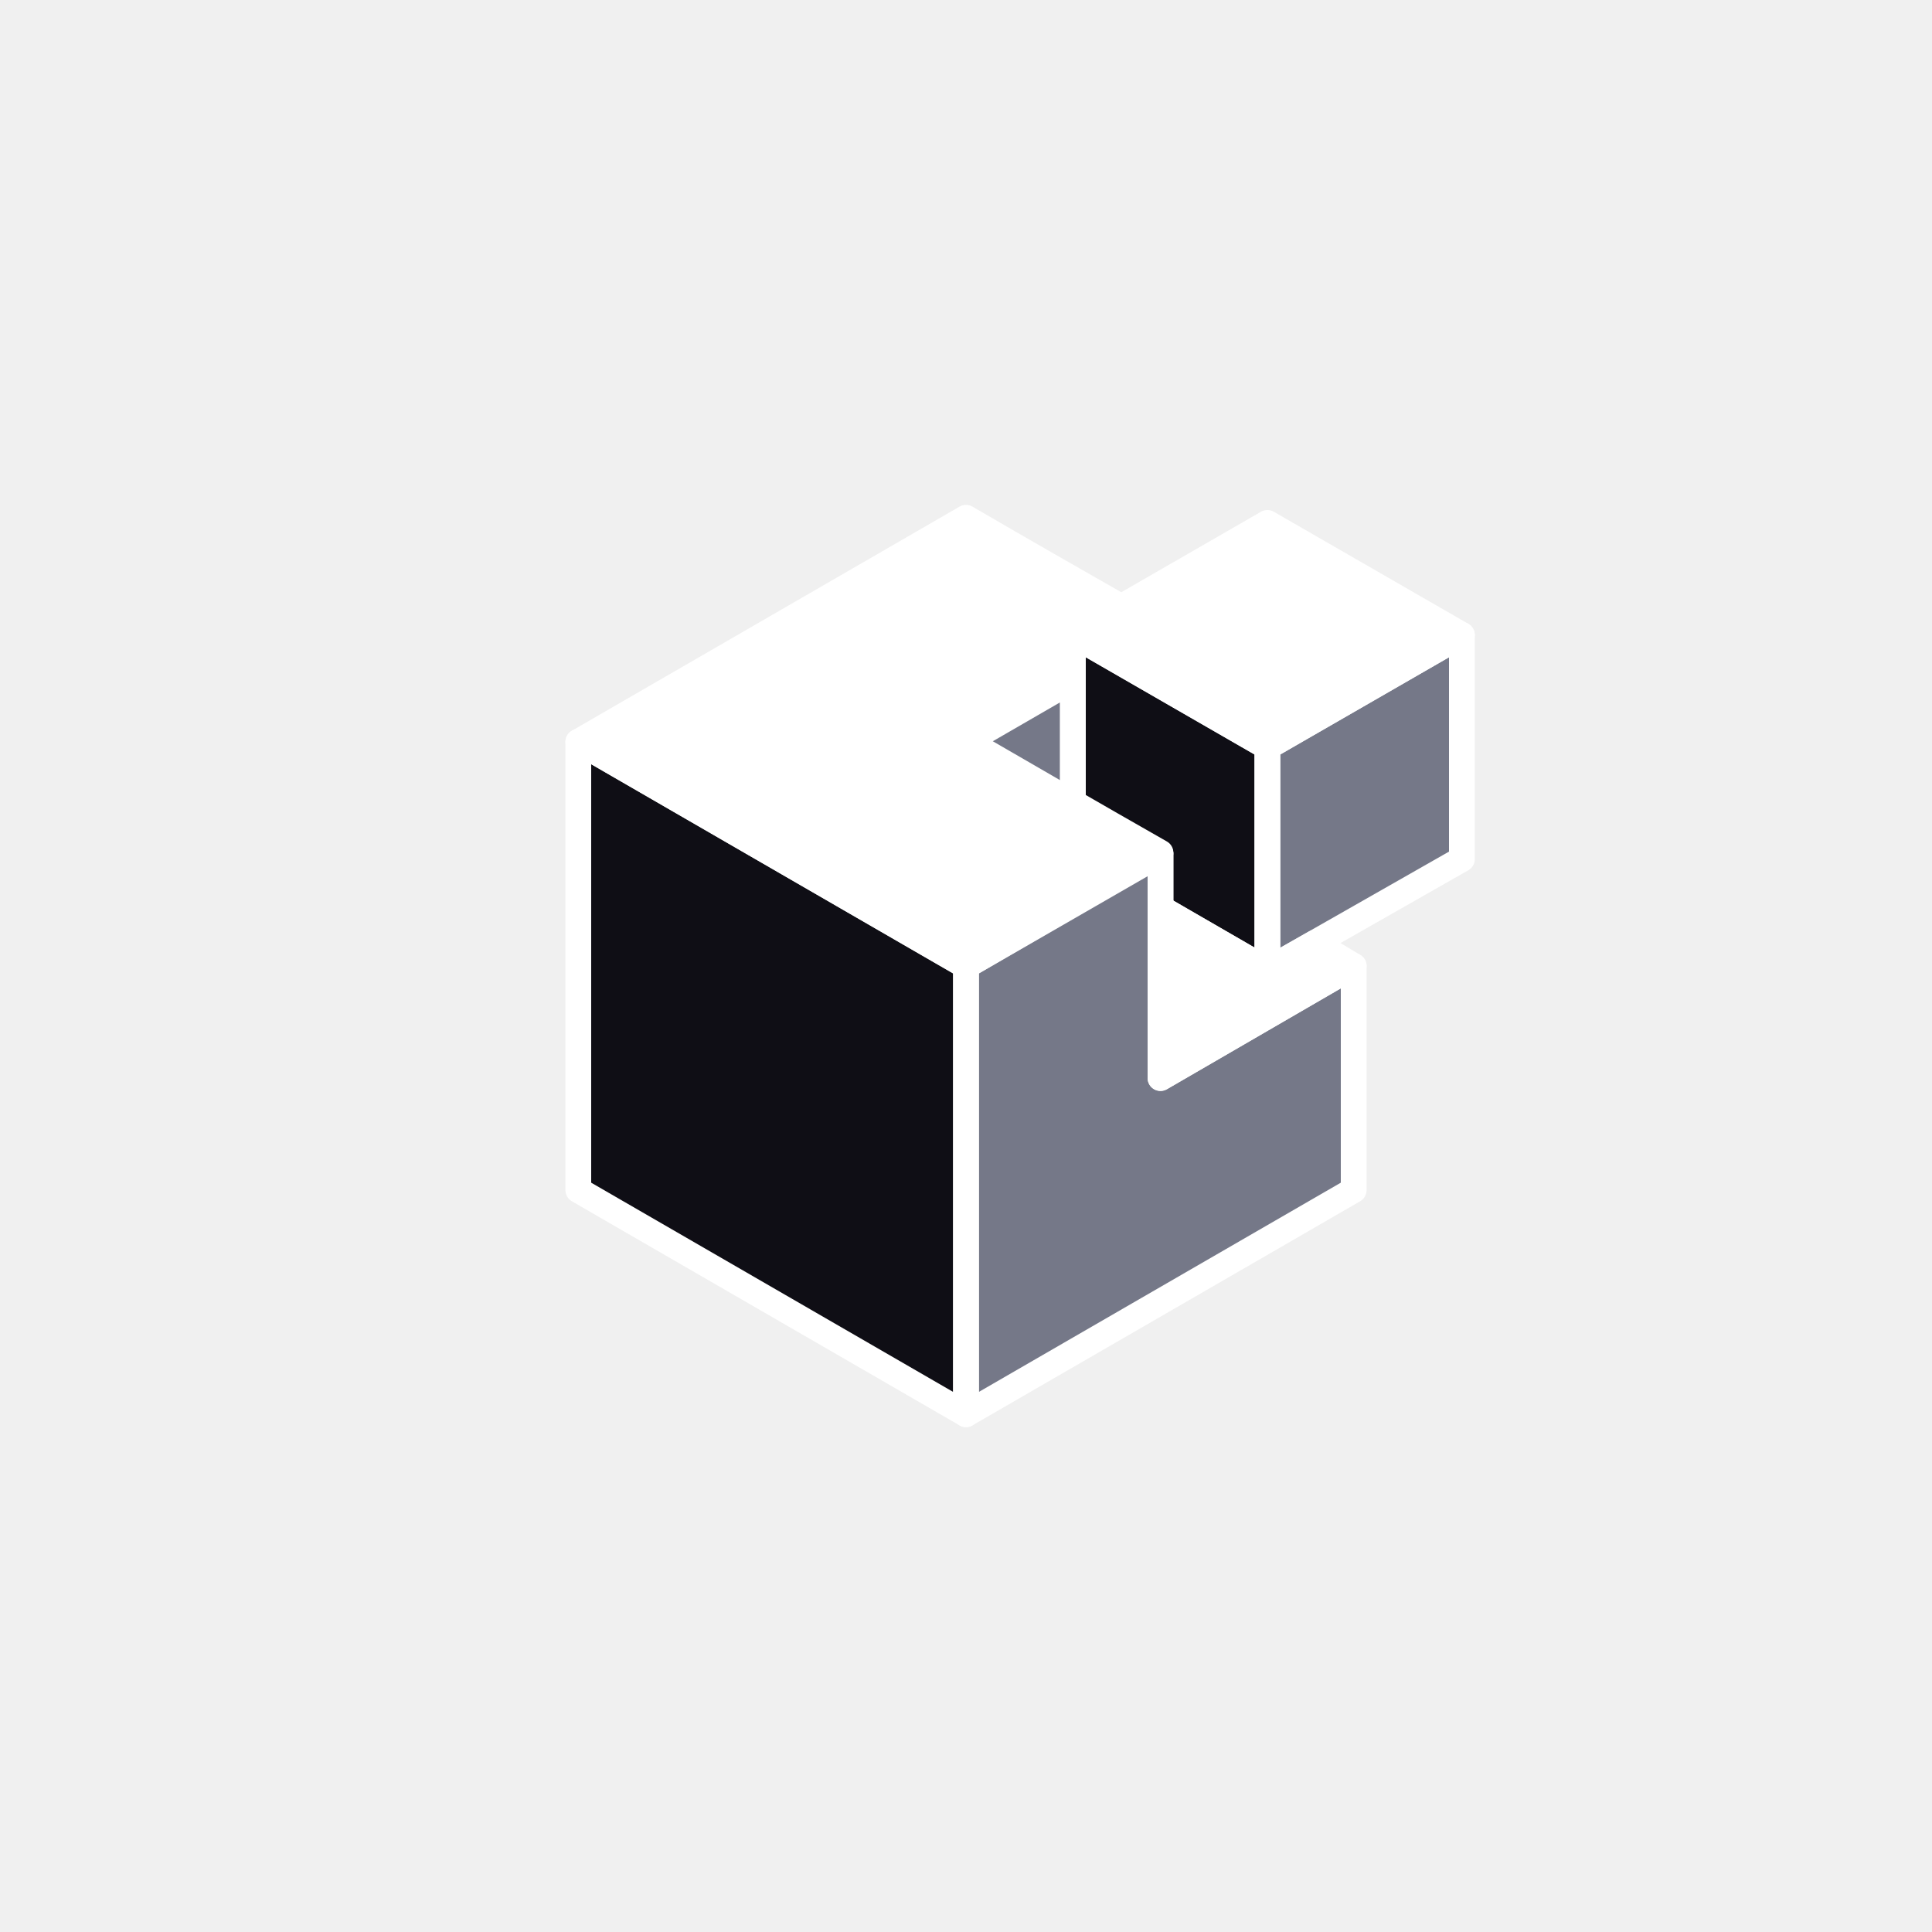
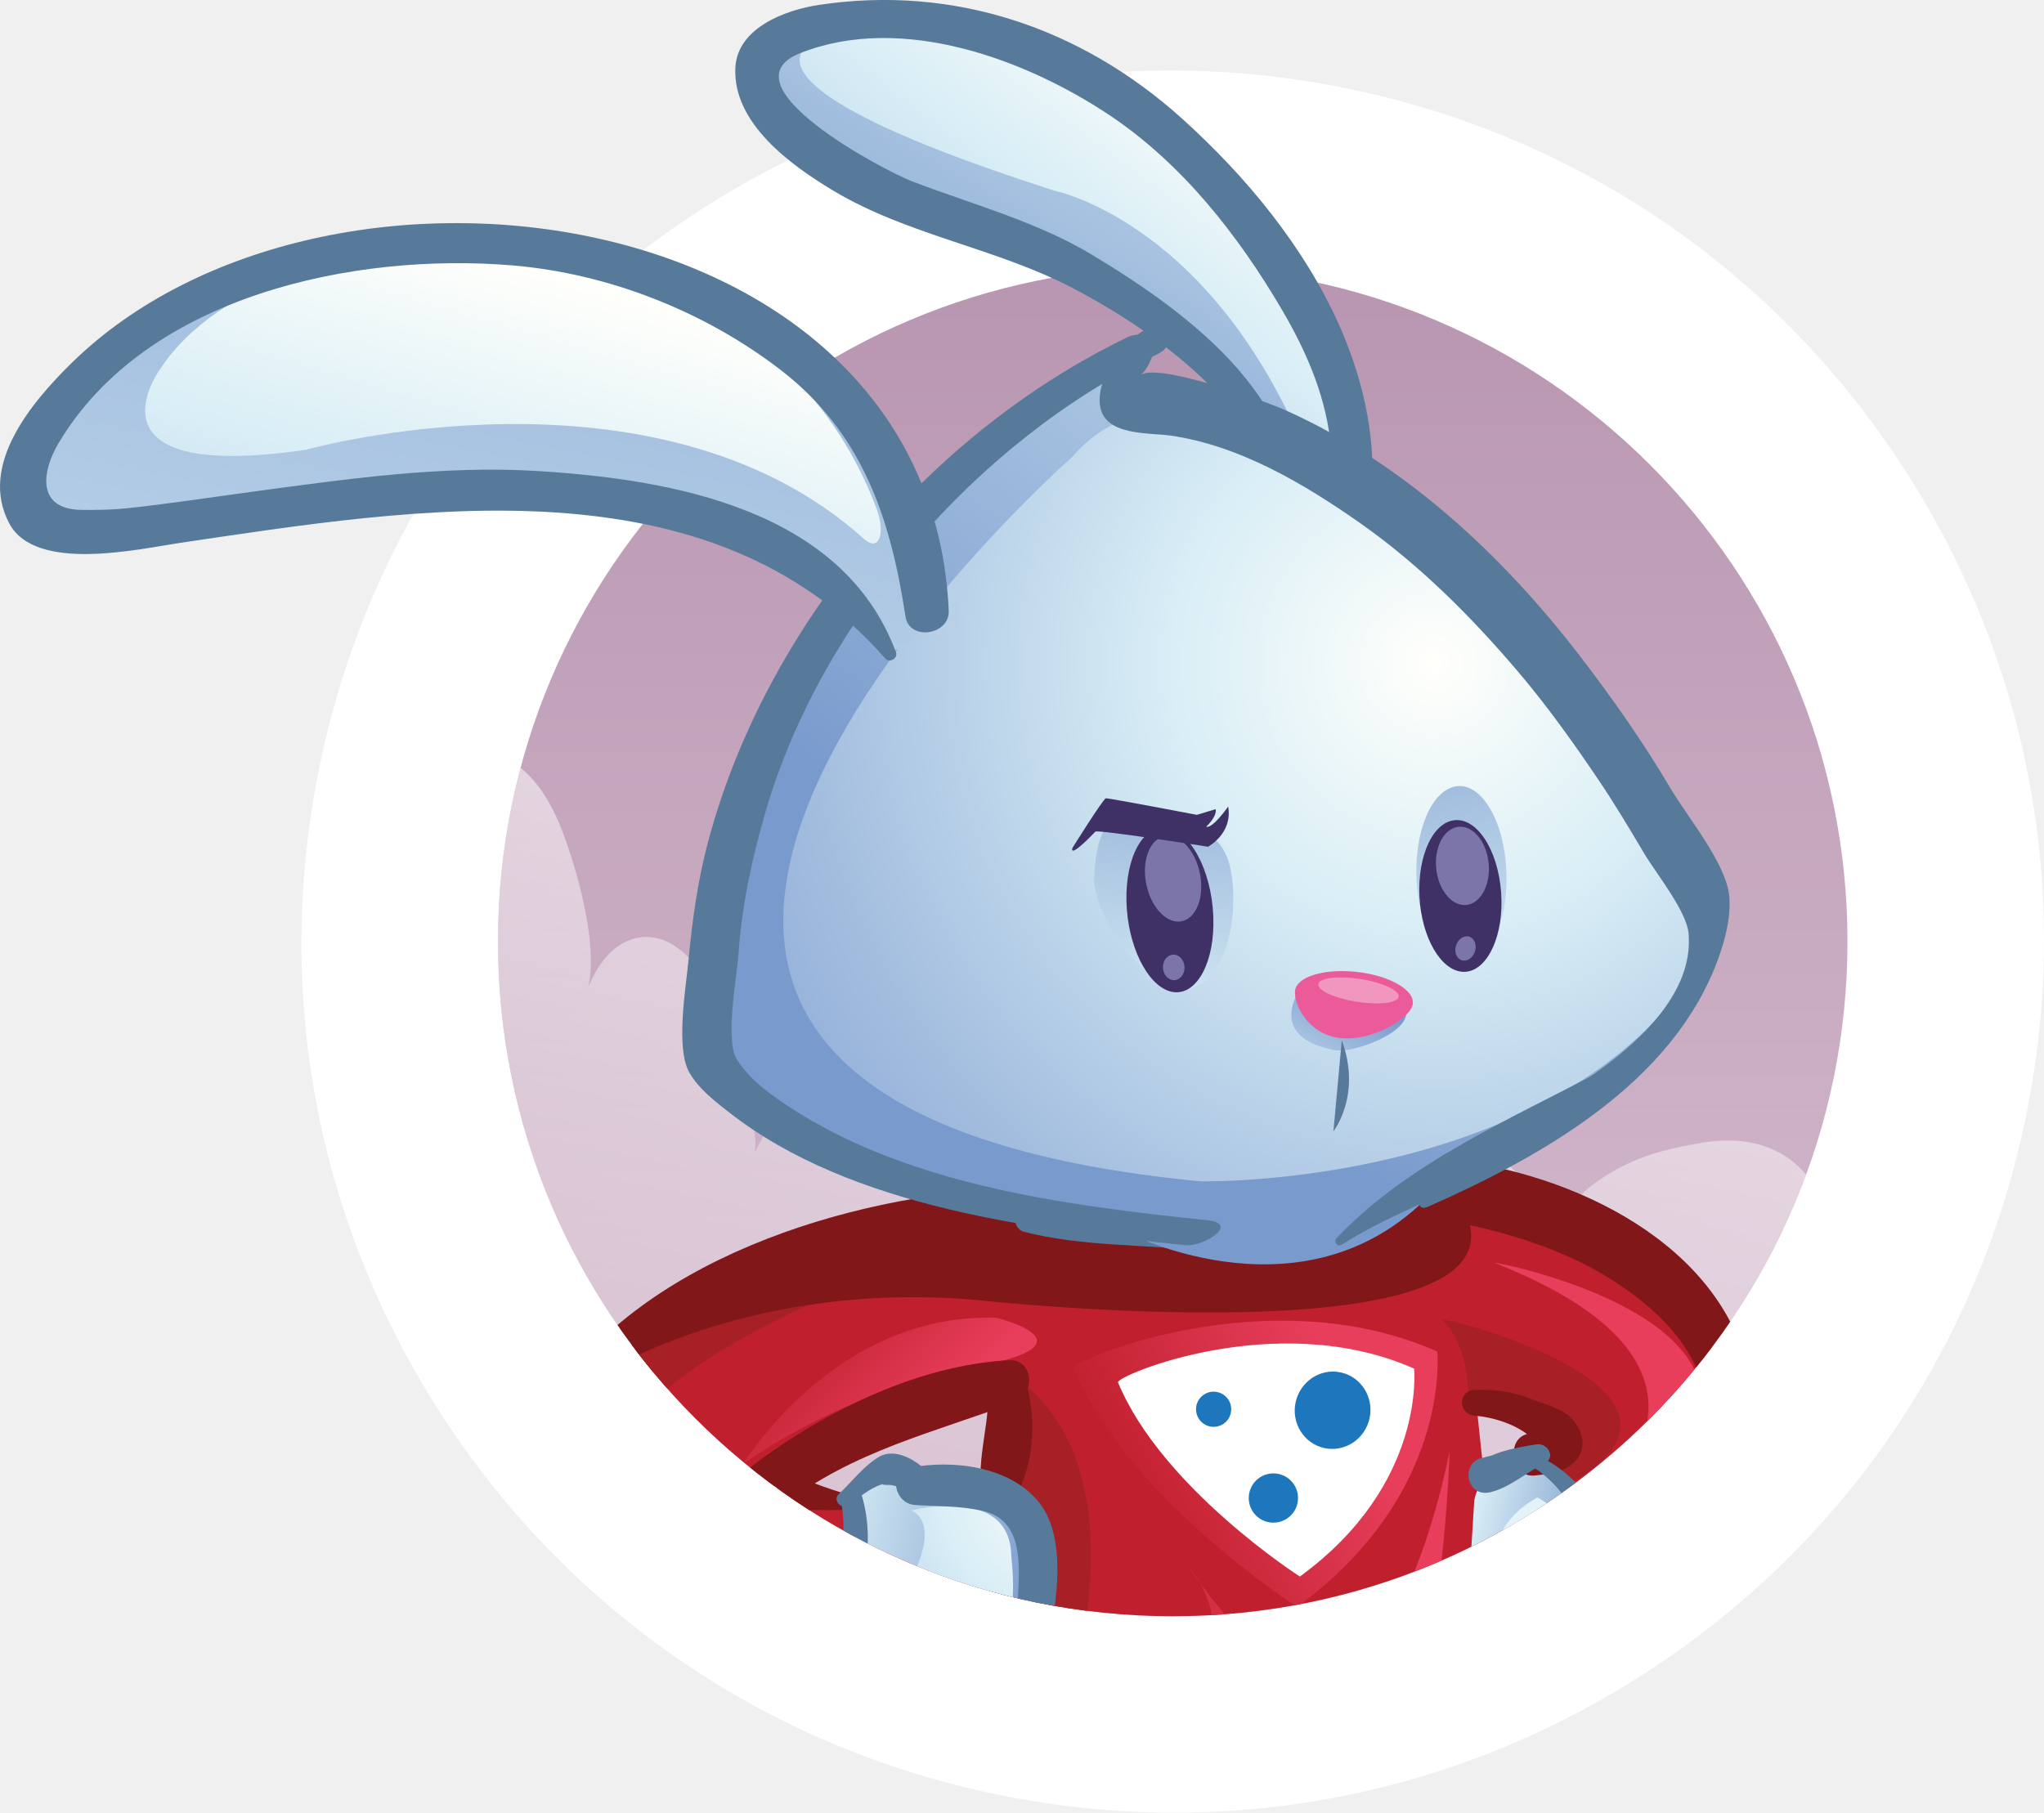
- <svg xmlns="http://www.w3.org/2000/svg" version="1.1" id="Layer_1" x="0px" y="0px" viewBox="0 0 150 150" style="enable-background:new 0 0 150 150;" xml:space="preserve">
-   <style type="text/css">
- 	.st0{fill:#FFFFFF;}
- 	.st1{fill:#757888;}
- 	.st2{fill:#0F0E15;}
- 	.st3{fill:none;stroke:#FFFFFF;stroke-width:2;stroke-linecap:round;stroke-linejoin:round;stroke-miterlimit:10;}
- </style>
-   <g>
-     <g>
-       <polygon class="st0" points="105.1,75 102.1,73.2 98.4,75.3 90.1,70.5 90.1,83.7   " />
-       <polygon class="st1" points="83.3,52.8 83.3,62.4 75,57.6   " />
-       <polygon class="st2" points="44.9,92.4 44.9,57.6 75,75 75,109.8   " />
-       <polygon class="st0" points="83.3,49.3 98.4,40.6 113.5,49.3 98.4,58   " />
-       <polygon class="st2" points="90.1,66.3 83.3,62.4 83.3,49.3 98.4,58 98.4,75.3 90.1,70.5   " />
-       <polygon class="st1" points="113.5,66.7 113.5,49.3 98.4,58 98.4,75.3   " />
-       <path class="st0" d="M44.9,57.6L75,40.2c3.4,2,12,6.9,12,6.9l-3.7,2.1v3.5c0,0-5.2,3-8.3,4.8c5,2.9,10,5.8,15.1,8.7L75,75    L44.9,57.6z" />
-       <polygon class="st1" points="105.1,75 90.1,83.7 90.1,66.3 75,75 75,109.8 105.1,92.4   " />
+ <svg xmlns="http://www.w3.org/2000/svg" xmlns:xlink="http://www.w3.org/1999/xlink" id="Layer_1" viewBox="0 0 6403.5 5680.2" width="6403.5" height="5680.2">
+   <style>.st0{fill:#fff}.st1{clip-path:url(#SVGID_2_);fill:url(#SVGID_3_)}.st2{clip-path:url(#SVGID_5_);fill:url(#SVGID_6_)}.st3{clip-path:url(#SVGID_8_)}.st4{fill:#c0202e}.st5{clip-path:url(#SVGID_10_)}.st6{fill:#811719}.st7{clip-path:url(#SVGID_12_)}.st8{clip-path:url(#SVGID_14_);fill:#a62026}.st10,.st11,.st9{clip-path:url(#SVGID_16_);fill:#a62026}.st10,.st11{clip-path:url(#SVGID_18_)}.st11{clip-path:url(#SVGID_20_)}.st12{clip-path:url(#SVGID_22_);fill:url(#SVGID_23_)}.st13{clip-path:url(#SVGID_25_);fill:url(#SVGID_26_)}.st14{clip-path:url(#SVGID_28_);fill:url(#SVGID_29_)}.st15{clip-path:url(#SVGID_31_);fill:url(#SVGID_32_)}.st16{clip-path:url(#SVGID_34_);fill:url(#SVGID_35_)}.st17{clip-path:url(#SVGID_37_);fill:#811719}.st18{clip-path:url(#SVGID_39_)}.st19{fill:url(#SVGID_40_)}.st20{clip-path:url(#SVGID_42_)}.st21{fill:url(#SVGID_43_)}.st22{clip-path:url(#SVGID_45_)}.st23{fill:url(#SVGID_46_)}.st24{clip-path:url(#SVGID_48_)}.st25{fill:url(#SVGID_49_)}.st26{clip-path:url(#SVGID_51_)}.st27{fill:#587a9a}.st28{clip-path:url(#SVGID_53_)}.st29{clip-path:url(#SVGID_55_)}.st30{clip-path:url(#SVGID_57_)}.st31{clip-path:url(#SVGID_59_)}.st32{fill:url(#SVGID_60_)}.st33{clip-path:url(#SVGID_62_)}.st34,.st35,.st36{clip-path:url(#SVGID_64_);fill:#1e76bc}.st35,.st36{clip-path:url(#SVGID_66_)}.st36{clip-path:url(#SVGID_68_)}.st37{clip-path:url(#SVGID_70_)}.st38{clip-path:url(#SVGID_72_)}.st39{clip-path:url(#SVGID_74_)}.st40{clip-path:url(#SVGID_76_)}.st41{clip-path:url(#SVGID_78_)}.st42{clip-path:url(#SVGID_80_)}.st43{clip-path:url(#SVGID_82_)}.st44{clip-path:url(#SVGID_84_)}.st45{clip-path:url(#SVGID_86_)}.st46{clip-path:url(#SVGID_88_)}.st47{clip-path:url(#SVGID_90_)}.st48{fill:url(#SVGID_91_)}.st49{fill:url(#SVGID_92_)}.st50{fill:url(#SVGID_93_)}.st51{fill:url(#SVGID_94_)}.st52{fill:url(#SVGID_95_)}.st53{fill:url(#SVGID_96_)}.st54{fill:url(#SVGID_97_)}.st55{fill:#3f3166}.st56{fill:#7b75aa}.st57{fill:url(#SVGID_98_)}.st58{fill:url(#SVGID_99_)}.st59{fill:#eb5b99}.st60{fill:#f197bf}</style>
+   <path class="st0" d="M4256.4 298.9C2791.9-22.8 1343.9 903.6 1022.2 2368.1s604.7 2912.5 2069.2 3234.2c1464.5 321.7 2912.5-604.7 3234.2-2069.2 321.7-1464.4-604.7-2912.4-2069.2-3234.2zM3220.3 5015.4c-1140.3-250.5-1861.7-1378-1611.1-2518.3S2987.2 635.5 4127.5 886s1861.7 1378 1611.1 2518.3c-250.5 1140.2-1378 1861.6-2518.3 1611.1z" />
+   <path class="st0" d="M3679.3 5680.2c-196.5 0-394.4-21.4-590.9-64.5-711.9-156.4-1320.2-580.6-1713-1194.6-392.8-614-523-1344.1-366.6-2056 156.4-711.9 580.6-1320.2 1194.6-1713 614-392.8 1344.2-523 2056-366.6 711.9 156.4 1320.3 580.6 1713 1194.6 392.8 613.9 523 1344.1 366.6 2055.9-156.4 711.9-580.6 1320.3-1194.6 1713-444.4 284.5-949.8 431.2-1465.1 431.2zm-10.7-5431.8c-510.1 0-1010.4 145.2-1450.4 426.8-607.8 388.9-1027.8 991.1-1182.6 1695.8-154.8 704.7-25.9 1427.5 362.9 2035.4 388.9 607.8 991.1 1027.8 1695.8 1182.6 704.8 154.7 1427.5 25.9 2035.4-362.9 607.8-388.8 1027.8-991.1 1182.6-1695.8 154.8-704.7 25.9-1427.5-362.9-2035.3-388.9-607.9-991.2-1027.9-1695.9-1182.7-194.5-42.7-390.5-63.9-584.9-63.9zm9.5 4830.6c-153.2 0-307.5-16.6-460.7-50.3-555.1-121.9-1029.4-452.7-1335.7-931.4s-407.8-1048-285.9-1603.1C1847.6 1348.3 2984.7 621 4130.4 872.6 5276.3 1124.4 6003.7 2261.3 5752 3407.2c-121.9 555.1-452.7 1029.5-931.4 1335.7C4474 4964.6 4079.9 5079 3678.1 5079zm-4.5-4228.8c-964.6 0-1835.7 669.9-2051 1649.9-120.4 547.9-20.2 1110 282.2 1582.5 302.3 472.6 770.6 799.1 1318.5 919.5 548 120.3 1110 20.1 1582.5-282.2 472.6-302.3 799.1-770.6 919.4-1318.5 248.5-1131.1-469.6-2253.5-1600.7-2502-151.1-33.3-302.2-49.2-450.9-49.2z" />
+   <defs>
+     <circle id="SVGID_1_" cx="3673.9" cy="2950.7" r="2113.9" />
+   </defs>
+   <clipPath id="SVGID_2_">
+     <use xlink:href="#SVGID_1_" overflow="visible" />
+   </clipPath>
+   <linearGradient id="SVGID_3_" gradientUnits="userSpaceOnUse" x1="8171.711" y1="8170.977" x2="8171.711" y2="-3050.182" gradientTransform="matrix(1 0 0 -1 0 5679.157)">
+     <stop offset=".049" stop-color="#a780a0" />
+     <stop offset=".245" stop-color="#b490ac" />
+     <stop offset=".627" stop-color="#d4bacd" />
+     <stop offset=".661" stop-color="#d8bed1" />
+     <stop offset=".935" stop-color="#eed5b9" />
+   </linearGradient>
+   <path class="st1" d="M-124.8 543.9h16593.1v14274.8H-124.8z" />
+   <defs>
+     <circle id="SVGID_4_" cx="3673.9" cy="2950.7" r="2113.9" />
+   </defs>
+   <clipPath id="SVGID_5_">
+     <use xlink:href="#SVGID_4_" overflow="visible" />
+   </clipPath>
+   <linearGradient id="SVGID_6_" gradientUnits="userSpaceOnUse" x1="4815.445" y1="7866.379" x2="2846.498" y2="-1073.576" gradientTransform="matrix(1 0 0 -1 0 5679.157)">
+     <stop offset=".294" stop-color="#fff" />
+     <stop offset=".864" stop-color="#fff" stop-opacity="0" />
+   </linearGradient>
+   <path class="st2" d="M6491.8 4846.8c-717.5 129.9-1396.1 251.3-2038.7 366.5-694 124.2-1348.6 241.1-1966.8 351.9-560.1 100.4-1092.5 196.1-1598.6 287.7-377.4 68.4-741 134.6-1091.5 200.7-110.8 20.8-220.1 41.8-328.1 63.3-45.2 9.2-302.5 75.5-238.7-123 24-74.9 93.1-51.1 126.1-37.2 2.7-114.4 59.1-108.8 98-114.5-21.5-32.1-73.8-10.2-80.9-73.7-9.6-82.3 59.1-151.2 87.1-174.7 68.2-57.5 218.3-72.6 226-280.3-35.8 36-101.6 37-86.4-85.6 12.3-99.8 66-69.8 98.1-56.9-44-123.7-104.8-192.6-80.1-385.2 10.2-79.9 47.8-213.6 91.5-252.4 25.4-22.6 47.4 11.4 67.2.6 29.8-16 34.6-49.7 55.3-87.1 42.4-77.2 63.5-98.4 74.6-202.7 13.2-124 5.2-207.8 76.4-286.4 53.8-59.8 147.9-89.1 207.3-94.8 59.4-5.8 86.7 71.6 139.8 75.8 110.5 8.9 89.7-333.6 215.3-251.4-21.6-54.1-33.6-137.9 8.8-193.8 37.9-50.2 97.1 4 142.2-16.8-34.9-208 69.5-220.6 158.4-259.8 35.4-143.5 136.8-71.4 177-10.3-57.6-114.9-54.1-330.1-6.8-487.2 72.1-238 243.6-346.9 371.4-368.7 150.2-25.8 281.9 36.7 364.2 249.3 39.4 101.7 136 400.2 66.9 541.9 56.3-198 186-240.9 281.8-181 116.3 72.6 167.3 234.1 121.4 454 64.2-30 149.7 75 134.7 196 114.6-238.5 236.8-127 360.9-42.4 3-290.1 309.7-299.7 303.3-22.4 84.1-61.5 157.4-110.7 247.8-104.7 63 4.1 135.1 102.2 199.2 79.2 100-35.9 50.6-181.2 63.2-304.2 8.7-81.8 26.2-162.6 58.3-233.1 85.1-187.3 220.4-206.3 346.6-205 138.2 1.5 273.4 34.5 370.9 188.4 65.1 102.5 146.8 308.9 85.9 478.1 48.2-156.6 203.9 16.2 153.6 161.9 77.9-36.8 312.2 76.9 200.4 235.5 82.7 59.3 159-75.4 239.2-133.3 111.9-81 213.6-106.3 329.5-126.8 196.4-35 378 34.5 436.1 331 34.8-69.3 115.3-108.6 168.6-97.8 73.5 14.6 78.2 111 143.2 82.2 58.9-26.2 112.3-132.4 183.9-155.8 72.6-23.5 121.1 1.4 127.3 139.7 6.5 144.9-150.4 427 49.2 270.3 72.5-57.3 82.7-95.5 171.4-87.8 80 6.5 140.7 25.6 202.7 78.6 59.6-279 310.4-302.8 468.1-308.5" />
+   <defs>
+     <circle id="SVGID_7_" cx="3673.9" cy="2950.7" r="2113.9" />
+   </defs>
+   <clipPath id="SVGID_8_">
+     <use xlink:href="#SVGID_7_" overflow="visible" />
+   </clipPath>
+   <path class="st3 st4" d="M4567.8 5357.1c400-163.5 250.1-231.1 250.1-231.1l193.4-130.9c945.2-633.2-45-1136.7-45-1136.7C3834.8 3367.2 2224 4070.8 2224 4070.8 995 4693.6 2495.7 5162 2495.7 5162c619.4 179.4 498.1 178.8 498.1 178.8m579.8 517.4c282.4-180.7 371.7-74.4 371.7-74.4m-816.8-1109.6l-214.4-35.8s-114.1-111.8-263.4 54.8l-226.9-32.5c13.7-23 461.1-323.4 695.3-324 0 0 79.7-86.5 39.1 216.6l-29.7 120.9zm1518.3-71.2l-22.6-213c.1.1 476 121.9 22.6 213z" />
+   <defs>
+     <circle id="SVGID_9_" cx="3673.9" cy="2950.7" r="2113.9" />
+   </defs>
+   <clipPath id="SVGID_10_">
+     <use xlink:href="#SVGID_9_" overflow="visible" />
+   </clipPath>
+   <path class="st5 st6" d="M2920.5 5273.9c-249-65.6-486.5-173.6-712.2-296.3-124.5-67.6-246.9-147.5-330.3-264.3-93.5-130.7-1.7-252.4 93.4-347 291.8-290.3 794.2-423.8 1193.6-445.9 126.4-7 127.5-203.2 0-197.3-509.7 23.4-1172.2 226-1453.7 685.4-135.6 221.3 36.3 433.4 209 560.7 275.9 203.5 658.4 284.2 987.7 350.5 29.6 5.9 42.4-38 12.5-45.8z" />
+   <defs>
+     <circle id="SVGID_11_" cx="3673.9" cy="2950.7" r="2113.9" />
+   </defs>
+   <clipPath id="SVGID_12_">
+     <use xlink:href="#SVGID_11_" overflow="visible" />
+   </clipPath>
+   <path class="st7 st6" d="M4991 5006c177.6-39.3 295.2-168.6 397.2-312.1 137.9-194 139.1-358.4 25.4-565.1-191.6-348-692.8-518.8-1068-502.4-89.5 3.9-119.2 150.1-22.2 163.9 295.3 42.2 593.3 99 829.5 295 178.5 148.1 254.2 334.9 130.3 547.1-84 144-186.9 240.9-301.7 356.9-7.4 7.4 0 18.8 9.5 16.7z" />
+   <defs>
+     <circle id="SVGID_13_" cx="3673.9" cy="2950.7" r="2113.9" />
+   </defs>
+   <clipPath id="SVGID_14_">
+     <use xlink:href="#SVGID_13_" overflow="visible" />
+   </clipPath>
+   <path class="st8" d="M2013.9 4228.9s-805.7 444.8 453 936.8c0 0 87.4-5.4 117-140.5 0 0-1416.7-305-53.1-935.1 0-.1 4.2-159.3-516.9 138.8z" />
+   <defs>
+     <circle id="SVGID_15_" cx="3673.9" cy="2950.7" r="2113.9" />
+   </defs>
+   <clipPath id="SVGID_16_">
+     <use xlink:href="#SVGID_15_" overflow="visible" />
+   </clipPath>
+   <path class="st9" d="M4520 4136.7c-16.1-16.8 938.4 221.2 382.8 521.1l-112-107.5s304-46.2-191.9-155.2c0-.1 13.2-162.9-78.9-258.4z" />
+   <defs>
+     <circle id="SVGID_17_" cx="3673.9" cy="2950.7" r="2113.9" />
+   </defs>
+   <clipPath id="SVGID_18_">
+     <use xlink:href="#SVGID_17_" overflow="visible" />
+   </clipPath>
+   <path class="st10" d="M3035.7 5852.3s348.8-352.8 357.4-735.1c0 0 135.1-580.6-228.6-811.1" />
+   <defs>
+     <circle id="SVGID_19_" cx="3673.9" cy="2950.7" r="2113.9" />
+   </defs>
+   <clipPath id="SVGID_20_">
+     <use xlink:href="#SVGID_19_" overflow="visible" />
+   </clipPath>
+   <path class="st11" d="M3945.3 5783.8s-202.1-100.1-449 132c0 0 392.1-584.4 645.8-265" />
+   <defs>
+     <circle id="SVGID_21_" cx="3673.9" cy="2950.7" r="2113.9" />
+   </defs>
+   <clipPath id="SVGID_22_">
+     <use xlink:href="#SVGID_21_" overflow="visible" />
+   </clipPath>
+   <linearGradient id="SVGID_23_" gradientUnits="userSpaceOnUse" x1="3773.099" y1="1195.589" x2="2152.333" y2="2209.876" gradientTransform="scale(1 -1) rotate(-12.392 -23548.752 1526.115)">
+     <stop offset=".129" stop-color="#e83e5c" />
+     <stop offset=".405" stop-color="#c0202e" />
+   </linearGradient>
+   <path class="st12" d="M2329.1 4586s288.8-474.8 792.3-456.5c0 0 306.5 75.1-32.2 146.7 0 0-379.5 47.4-760.1 309.8z" />
+   <defs>
+     <circle id="SVGID_24_" cx="3673.9" cy="2950.7" r="2113.9" />
+   </defs>
+   <clipPath id="SVGID_25_">
+     <use xlink:href="#SVGID_24_" overflow="visible" />
+   </clipPath>
+   <linearGradient id="SVGID_26_" gradientUnits="userSpaceOnUse" x1="5485.594" y1="1874.737" x2="-380.477" y2="818.627" gradientTransform="scale(1 -1) rotate(-12.392 -23548.752 1526.115)">
+     <stop offset=".129" stop-color="#e83e5c" />
+     <stop offset=".405" stop-color="#c0202e" />
+   </linearGradient>
+   <path class="st13" d="M4681.9 3957.1c-22.1-8.7 1123.1 208.3 421.5 777 0 0-63.4 78.4-131.2 1.9.1 0 587.2-432.4-290.3-778.9z" />
+   <defs>
+     <circle id="SVGID_27_" cx="3673.9" cy="2950.7" r="2113.9" />
+   </defs>
+   <clipPath id="SVGID_28_">
+     <use xlink:href="#SVGID_27_" overflow="visible" />
+   </clipPath>
+   <linearGradient id="SVGID_29_" gradientUnits="userSpaceOnUse" x1="5122.577" y1="1178.333" x2="3616.899" y2="-735.136" gradientTransform="scale(1 -1) rotate(-12.392 -23548.752 1526.115)">
+     <stop offset="0" stop-color="#e83e5c" />
+     <stop offset=".405" stop-color="#c0202e" />
+   </linearGradient>
+   <path class="st14" d="M4541.1 4549.2s-16.1 691.7-195.6 1035.9c0 0-360.5-287-713.8-60.9 0 0 309.9-355.5 94.2-610.6 0 0 312.7 468.2 504.6 358.6 0-.2 204.4-203 310.6-723z" />
+   <g>
+     <defs>
+       <circle id="SVGID_30_" cx="3673.9" cy="2950.7" r="2113.9" />
+     </defs>
+     <clipPath id="SVGID_31_">
+       <use xlink:href="#SVGID_30_" overflow="visible" />
+     </clipPath>
+     <linearGradient id="SVGID_32_" gradientUnits="userSpaceOnUse" x1="4347.567" y1="153.089" x2="4347.567" y2="153.089" gradientTransform="scale(1 -1) rotate(-12.392 -23548.752 1526.115)">
+       <stop offset=".129" stop-color="#e83e5c" />
+       <stop offset=".405" stop-color="#c0202e" />
+     </linearGradient>
+   </g>
+   <g>
+     <defs>
+       <circle id="SVGID_33_" cx="3673.9" cy="2950.7" r="2113.9" />
+     </defs>
+     <clipPath id="SVGID_34_">
+       <use xlink:href="#SVGID_33_" overflow="visible" />
+     </clipPath>
+     <linearGradient id="SVGID_35_" gradientUnits="userSpaceOnUse" x1="5299.757" y1="488.782" x2="5299.757" y2="488.782" gradientTransform="scale(1 -1) rotate(-12.392 -23548.752 1526.115)">
+       <stop offset=".129" stop-color="#e83e5c" />
+       <stop offset=".405" stop-color="#c0202e" />
+     </linearGradient>
+   </g>
+   <g>
+     <defs>
+       <circle id="SVGID_36_" cx="3673.9" cy="2950.7" r="2113.9" />
+     </defs>
+     <clipPath id="SVGID_37_">
+       <use xlink:href="#SVGID_36_" overflow="visible" />
+     </clipPath>
+     <path class="st17" d="M1868.8 4315.6s460.6-305.3 1188.7-242.1c0 0 1946.4 214.7 1478.9-359l-242-14.4-670 201.2c0-.1-756.1-346.8-1755.6 414.3z" />
+   </g>
+   <g>
+     <defs>
+       <circle id="SVGID_38_" cx="3673.9" cy="2950.7" r="2113.9" />
+     </defs>
+     <clipPath id="SVGID_39_">
+       <use xlink:href="#SVGID_38_" overflow="visible" />
+     </clipPath>
+     <g class="st18">
+       <linearGradient id="SVGID_40_" gradientUnits="userSpaceOnUse" x1="3326.211" y1="832.562" x2="4028.001" y2="832.562" gradientTransform="scale(1 -1) rotate(-12.392 -23548.752 1526.115)">
+         <stop offset="0" stop-color="#d9eef6" />
+         <stop offset="1" stop-color="#799acd" />
+       </linearGradient>
+       <path class="st19" d="M2664.6 4692.8s93.3-134.4 207.9-54.6c0 0 383.2-2.4 383.8 243.8 0 0 2.3 529-306.7 483.9 0 0-85 13.3-111.2-74.5L2495 5175c-.1-.1 248.9-200.6 169.6-482.2z" />
    </g>
-     <g>
-       <polygon class="st3" points="105.1,75 102.1,73.2 98.4,75.3 90.1,70.5 90.1,83.7   " />
-       <polygon class="st3" points="83.3,52.8 83.3,62.4 75,57.6   " />
-       <polygon class="st3" points="44.9,92.4 44.9,57.6 75,75 75,109.8   " />
-       <polygon class="st3" points="83.3,49.3 98.4,40.6 113.5,49.3 98.4,58   " />
-       <polygon class="st3" points="90.1,66.3 83.3,62.4 83.3,49.3 98.4,58 98.4,75.3 90.1,70.5   " />
-       <polygon class="st3" points="113.5,66.7 113.5,49.3 98.4,58 98.4,75.3   " />
-       <path class="st3" d="M44.9,57.6L75,40.2c3.4,2,12,6.9,12,6.9l-3.7,2.1v3.5c0,0-5.2,3-8.3,4.8c5,2.9,10,5.8,15.1,8.7L75,75    L44.9,57.6z" />
-       <polygon class="st3" points="105.1,75 90.1,83.7 90.1,66.3 75,75 75,109.8 105.1,92.4   " />
+   </g>
+   <g>
+     <defs>
+       <circle id="SVGID_41_" cx="3673.9" cy="2950.7" r="2113.9" />
+     </defs>
+     <clipPath id="SVGID_42_">
+       <use xlink:href="#SVGID_41_" overflow="visible" />
+     </clipPath>
+     <g class="st20">
+       <linearGradient id="SVGID_43_" gradientUnits="userSpaceOnUse" x1="5298.887" y1="1257.834" x2="5715.705" y2="1257.834" gradientTransform="scale(1 -1) rotate(-12.392 -23548.752 1526.115)">
+         <stop offset="0" stop-color="#d9eef6" />
+         <stop offset="1" stop-color="#799acd" />
+       </linearGradient>
+       <path class="st21" d="M4764.3 4570.9s-140 42.1-146.1 138l-38.4 618.8s335.2-94.9 233.1-190.3l166.7-136.5c.1 0 78.5-315.4-215.3-430z" />
    </g>
  </g>
+   <g>
+     <defs>
+       <circle id="SVGID_44_" cx="3673.9" cy="2950.7" r="2113.9" />
+     </defs>
+     <clipPath id="SVGID_45_">
+       <use xlink:href="#SVGID_44_" overflow="visible" />
+     </clipPath>
+     <g class="st22">
+       <radialGradient id="SVGID_46_" cx="4058.736" cy="1272.42" r="2515.742" gradientTransform="matrix(.9716 .2134 .2134 -.9716 -857.841 5003.555)" gradientUnits="userSpaceOnUse">
+         <stop offset=".003" stop-color="#fffffb" />
+         <stop offset=".17" stop-color="#d9eef6" />
+         <stop offset=".201" stop-color="#d2e8f3" />
+         <stop offset=".413" stop-color="#a3bddf" />
+         <stop offset=".574" stop-color="#85a3d2" />
+         <stop offset=".663" stop-color="#799acd" />
+       </radialGradient>
+       <path class="st23" d="M2855.8 4732.9s309.5-81.6 312.4 143.4c0 0 31.5 244.5-56.2 324.1-87.7 79.6-415.2 77.9-262.2-245.6.1.1 102-170.7 6-221.9z" />
+     </g>
+   </g>
+   <g>
+     <defs>
+       <circle id="SVGID_47_" cx="3673.9" cy="2950.7" r="2113.9" />
+     </defs>
+     <clipPath id="SVGID_48_">
+       <use xlink:href="#SVGID_47_" overflow="visible" />
+     </clipPath>
+     <g class="st24">
+       <radialGradient id="SVGID_49_" cx="5564.637" cy="830.568" r="5282.562" gradientTransform="matrix(.9716 .2134 .2134 -.9716 -857.841 5003.555)" gradientUnits="userSpaceOnUse">
+         <stop offset=".003" stop-color="#fffffb" />
+         <stop offset=".17" stop-color="#d9eef6" />
+         <stop offset=".201" stop-color="#d2e8f3" />
+         <stop offset=".413" stop-color="#a3bddf" />
+         <stop offset=".574" stop-color="#85a3d2" />
+         <stop offset=".663" stop-color="#799acd" />
+       </radialGradient>
+       <path class="st25" d="M4816.3 4692.6s208.6 105.6 72.7 247.7c0 0-173.1 141.5-199.1 225.5 0 0-119.7-340.4 126.4-473.2z" />
+     </g>
+   </g>
+   <g>
+     <defs>
+       <circle id="SVGID_50_" cx="3673.9" cy="2950.7" r="2113.9" />
+     </defs>
+     <clipPath id="SVGID_51_">
+       <use xlink:href="#SVGID_50_" overflow="visible" />
+     </clipPath>
+     <path class="st26 st27" d="M3772.3 3903.5c-88.3-54.2-162.5-94.3-265.6-112-94.2-16.1-192.5.2-287.6-10.4-45.8-5.1-53.6 67.9-10.7 78.9 182.5 46.9 373.6 38.6 559.5 59.6 9 1 11.1-12 4.4-16.1z" />
+   </g>
+   <g>
+     <defs>
+       <circle id="SVGID_52_" cx="3673.9" cy="2950.7" r="2113.9" />
+     </defs>
+     <clipPath id="SVGID_53_">
+       <use xlink:href="#SVGID_52_" overflow="visible" />
+     </clipPath>
+     <path class="st28 st27" d="M4562.1 5345.2c74.8 24.5 168.9-22.8 229.7-63 46.6-30.9 138.5-103 92.3-168.3-38.3-54-114.4 4.5-71.8 55.4-15.3-18.3-.9-28.4-8.8-12.9-5.1 9.9-12.6 18-20 26.2-17.9 19.7-39.1 36.4-60.7 51.8-38.9 27.7-96.6 73.3-148.1 65.4-29.6-4.3-42 35.8-12.6 45.4z" />
+   </g>
+   <g>
+     <defs>
+       <circle id="SVGID_54_" cx="3673.9" cy="2950.7" r="2113.9" />
+     </defs>
+     <clipPath id="SVGID_55_">
+       <use xlink:href="#SVGID_54_" overflow="visible" />
+     </clipPath>
+     <path class="st29 st6" d="M4619 4435.9c60.4 5.4 127.9 26.4 175.3 66.1 9.4 7.9 33.7 35 33.2 34.3-11.8-15.4 42.2-64.5 16.2-54.6-16.9 6.5-36.1 8.4-53.8 10.9-74.2 10.7-56.9 139 17.7 131.1 48.3-5.1 109.7-12.3 137.6-58.6 24.6-40.9 10.4-80.6-16.7-115-28.6-36.3-89.4-49-130.7-66-56.3-23.1-118.4-31.5-178.9-28.6-52.2 2.5-51 75.9.1 80.4z" />
+   </g>
+   <g>
+     <defs>
+       <circle id="SVGID_56_" cx="3673.9" cy="2950.7" r="2113.9" />
+     </defs>
+     <clipPath id="SVGID_57_">
+       <use xlink:href="#SVGID_56_" overflow="visible" />
+     </clipPath>
+     <path class="st30 st27" d="M4815 4525.9c-37.2 5.2-74 12.3-110.1 23.1-10.6 3.2-20.9 8-31.4 11.8-5.5 2-32.1 6.9-19.7 6-81.4 6-63.8 127.7 14.8 109.3 61.7-14.5 115.2-63.8 171.1-91.5 35.8-17.6 8.2-63.2-24.7-58.7z" />
+   </g>
+   <g>
+     <defs>
+       <circle id="SVGID_58_" cx="3673.9" cy="2950.7" r="2113.9" />
+     </defs>
+     <clipPath id="SVGID_59_">
+       <use xlink:href="#SVGID_58_" overflow="visible" />
+     </clipPath>
+     <g class="st31">
+       <linearGradient id="SVGID_60_" gradientUnits="userSpaceOnUse" x1="5143.067" y1="1947.815" x2="2960.686" y2="137.106" gradientTransform="scale(1 -1) rotate(-12.392 -23548.752 1526.115)">
+         <stop offset=".129" stop-color="#e83e5c" />
+         <stop offset=".405" stop-color="#c0202e" />
+       </linearGradient>
+       <path class="st32" d="M3363.7 4288.3c-10.1-24.5 610.4-287.8 1139-53.1 0 0 47.2 445.5-439.4 800.1 0 0-531.6-340.9-699.6-747z" />
+     </g>
+   </g>
+   <g>
+     <defs>
+       <circle id="SVGID_61_" cx="3673.9" cy="2950.7" r="2113.9" />
+     </defs>
+     <clipPath id="SVGID_62_">
+       <use xlink:href="#SVGID_61_" overflow="visible" />
+     </clipPath>
+     <path class="st33 st0" d="M3502.6 4331.9c-8.3-20 497.1-234.4 927.5-43.2 0 0 38.5 362.8-357.9 651.5 0 0-432.9-277.6-569.6-608.3z" />
+   </g>
+   <g>
+     <defs>
+       <ellipse id="SVGID_63_" transform="rotate(-77.608 4000.416 2877.466)" cx="4000.4" cy="2877.5" rx="2113.9" ry="2113.9" />
+     </defs>
+     <clipPath id="SVGID_64_">
+       <use xlink:href="#SVGID_63_" overflow="visible" />
+     </clipPath>
+     <ellipse transform="rotate(-77.608 4174.824 4419.109)" class="st34" cx="4174.8" cy="4419.1" rx="121.3" ry="118.5" />
+   </g>
+   <g>
+     <defs>
+       <circle id="SVGID_65_" cx="3673.9" cy="2950.7" r="2113.9" />
+     </defs>
+     <clipPath id="SVGID_66_">
+       <use xlink:href="#SVGID_65_" overflow="visible" />
+     </clipPath>
+     <circle class="st35" cx="3989.3" cy="4694.2" r="77.2" />
+   </g>
+   <g>
+     <defs>
+       <circle id="SVGID_67_" cx="3673.9" cy="2950.7" r="2113.9" />
+     </defs>
+     <clipPath id="SVGID_68_">
+       <use xlink:href="#SVGID_67_" overflow="visible" />
+     </clipPath>
+     <circle class="st36" cx="3802.1" cy="4416" r="55.1" />
+   </g>
+   <g>
+     <defs>
+       <circle id="SVGID_69_" cx="3673.9" cy="2950.7" r="2113.9" />
+     </defs>
+     <clipPath id="SVGID_70_">
+       <use xlink:href="#SVGID_69_" overflow="visible" />
+     </clipPath>
+     <path class="st37 st6" d="M3981 5839.9c10.6-6.5 7-4.9-11 5-15.3 2.2-30.5 4.5-45.8 6.7.4.1.9.2 1.3.3-20.4-16.1-40.8-32.3-61.1-48.4l.9-32.5c-4.5 21.4-6.4 40.9 6.4 60.2 11.8 17.9 31.9 27.7 52.8 29.7 43.9 4.1 102.4-27.6 112.1-73.8 4-19 7-31.2 2.9-50.4-6.5-30.9-33.9-42.4-61.1-48.4-28.2-6.2-58.4 10.1-81.2 24.6-36.3 23-63.9 75.5-37.4 115.8 27.2 41 84.9 34.2 121.2 11.2z" />
+   </g>
+   <g>
+     <defs>
+       <circle id="SVGID_71_" cx="3673.9" cy="2950.7" r="2113.9" />
+     </defs>
+     <clipPath id="SVGID_72_">
+       <use xlink:href="#SVGID_71_" overflow="visible" />
+     </clipPath>
+     <path class="st38 st6" d="M3589.7 5951.7c67.8-100.7 232.8-135.5 342.6-104.9 89.3 24.9 120.5-104 37.5-135.9-164.1-63-400.6 27.1-492.8 174.9-45 72.1 66.1 135.1 112.7 65.9z" />
+   </g>
+   <g>
+     <defs>
+       <circle id="SVGID_73_" cx="3673.9" cy="2950.7" r="2113.9" />
+     </defs>
+     <clipPath id="SVGID_74_">
+       <use xlink:href="#SVGID_73_" overflow="visible" />
+     </clipPath>
+     <path class="st39 st6" d="M3564.6 5913.2c67.9 0 67.9-105.3 0-105.3s-67.9 105.3 0 105.3z" />
+   </g>
+   <g>
+     <defs>
+       <circle id="SVGID_75_" cx="3673.9" cy="2950.7" r="2113.9" />
+     </defs>
+     <clipPath id="SVGID_76_">
+       <use xlink:href="#SVGID_75_" overflow="visible" />
+     </clipPath>
+     <path class="st40 st6" d="M3093.9 4335.1c11.7 108.6-30.6 214-20.6 323.5 5 54.6 78.7 84.3 109.2 29.6 59.6-107.1 65.4-252.3 28-368.8-19.5-60.9-124-53.6-116.6 15.7z" />
+   </g>
+   <g>
+     <defs>
+       <circle id="SVGID_77_" cx="3673.9" cy="2950.7" r="2113.9" />
+     </defs>
+     <clipPath id="SVGID_78_">
+       <use xlink:href="#SVGID_77_" overflow="visible" />
+     </clipPath>
+     <path class="st41 st27" d="M4785.3 5134.7c61.3 16.3 127.8-9.2 174.4-50.2 60.5-53.2 84.1-119.2 54.6-196.3-6.8-17.8-33.8-21-39.4 0-12.1 46.1-24.7 99-57.5 135.2-35.9 39.6-80 91.1-132.1 107.8-1.7.5-1.8 3 0 3.5z" />
+   </g>
+   <g>
+     <defs>
+       <circle id="SVGID_79_" cx="3673.9" cy="2950.7" r="2113.9" />
+     </defs>
+     <clipPath id="SVGID_80_">
+       <use xlink:href="#SVGID_79_" overflow="visible" />
+     </clipPath>
+     <path class="st42 st6" d="M3013.3 5402.9c131.7 0 22.8-48.1-46.4-48.1-131.7 0-22.8 48.1 46.4 48.1z" />
+   </g>
+   <g>
+     <defs>
+       <circle id="SVGID_81_" cx="3673.9" cy="2950.7" r="2113.9" />
+     </defs>
+     <clipPath id="SVGID_82_">
+       <use xlink:href="#SVGID_81_" overflow="visible" />
+     </clipPath>
+     <path class="st43 st6" d="M2668.4 4687.5c-78.4-24.7-161.3-50.5-231.1-95.1 5.4 41.4 10.7 82.8 16 124.3 219.3-169.6 470.8-227.4 724-322 67.1-25.1 62.8-136.7-17.9-132.3-289.9 15.7-591.8 167.6-818 342.4-71.4 55.2 10.4 141.4 77 132.3 79.5-10.9 163.9-1 244.2-7 24.2-1.9 29.8-35.1 5.8-42.6z" />
+   </g>
+   <g>
+     <defs>
+       <circle id="SVGID_83_" cx="3673.9" cy="2950.7" r="2113.9" />
+     </defs>
+     <clipPath id="SVGID_84_">
+       <use xlink:href="#SVGID_83_" overflow="visible" />
+     </clipPath>
+     <path class="st44 st27" d="M2635.5 4710c35 185.2-68.3 288.5-171.9 422.9-25.7 33.4 21.8 66.4 52 52 178.1-84.5 235.8-315.9 186-493.2-12.1-43-74.3-24.6-66.1 18.3z" />
+   </g>
+   <g>
+     <defs>
+       <circle id="SVGID_85_" cx="3673.9" cy="2950.7" r="2113.9" />
+     </defs>
+     <clipPath id="SVGID_86_">
+       <use xlink:href="#SVGID_85_" overflow="visible" />
+     </clipPath>
+     <path class="st45 st27" d="M4773.5 4580.6c134.2 65.8 231 240.8 186.6 389.1-14.3 47.8 57.8 66.5 73.9 20.4 62.4-178.8-78.4-383.5-247.2-441.1-18.5-6.3-30.9 23-13.3 31.6z" />
+   </g>
+   <g>
+     <defs>
+       <circle id="SVGID_87_" cx="3673.9" cy="2950.7" r="2113.9" />
+     </defs>
+     <clipPath id="SVGID_88_">
+       <use xlink:href="#SVGID_87_" overflow="visible" />
+     </clipPath>
+     <path class="st46 st27" d="M2654.4 4717c34.8-21.2 69.4-53.8 108.7-65.7-12.9-5.9-12.1-5.7 2.3.5 9.7 2.6 18.5.3 28.1 2.1 26.5 4.9 53.1 18.2 79.8 24.8 37.4 9.2 60.2-34.4 36.1-62-32.8-37.6-103-82.3-155.3-51.7-48.8 28.6-85.7 79.1-126.6 117.1-18.7 17.3 5.4 48 26.9 34.9z" />
+   </g>
+   <g>
+     <defs>
+       <circle id="SVGID_89_" cx="3673.9" cy="2950.7" r="2113.9" />
+     </defs>
+     <clipPath id="SVGID_90_">
+       <use xlink:href="#SVGID_89_" overflow="visible" />
+     </clipPath>
+     <path class="st47 st27" d="M2809.4 5287.6c7.4 99.2 103 121.2 189.2 118.7 149-4.3 255.1-117.3 285-256.6 27.3-127 60.2-333-29.8-443.5-91.4-112.3-269.7-132.9-404.1-106.9-69.4 13.4-47.4 112.1 15.8 116.6 73.5 5.2 144.4 1.9 216.8 19.6 120.1 29.2 112.3 162.3 107.3 258.5-5.2 97.8-10.6 193-81.9 267.2-36.7 38.2-220.3 112.6-253 20.4-8.3-23.2-47.3-21.4-45.3 6z" />
+   </g>
+   <g>
+     <linearGradient id="SVGID_91_" gradientUnits="userSpaceOnUse" x1="3606.007" y1="6186.733" x2="3003.516" y2="4197.368" gradientTransform="scale(1 -1) rotate(-12.392 -23548.752 1526.115)">
+       <stop offset="0" stop-color="#d9eef6" />
+       <stop offset="1" stop-color="#799acd" />
+     </linearGradient>
+     <path class="st48" d="M2933.4 62.5s-879.3-76.8-454.2 319.2c0 0-7.1 138.1 856.8 444.3 0 0 760.4 353.3 709.9 900.9l164.1 47.7s150.4-525.6-281.2-1051.1c0 0-387.4-620.5-995.4-661z" />
+     <linearGradient id="SVGID_92_" gradientUnits="userSpaceOnUse" x1="3635.454" y1="5806.806" x2="2521.438" y2="3362.789" gradientTransform="scale(1 -1) rotate(-12.392 -23548.752 1526.115)">
+       <stop offset=".049" stop-color="#fffffb" />
+       <stop offset=".282" stop-color="#d9eef6" />
+       <stop offset="1" stop-color="#799acd" />
+     </linearGradient>
+     <path class="st49" d="M3340.7 221.8c-29.7-16.7-465.5-265.2-756.1-107.9 0 0-432.5 114.5 720 484.1 0 0 513.2 101.1 808.5 875.9l123.5 73.7s88.1-772-895.9-1325.8z" />
+     <path class="st27" d="M4064.2 1681.5c40.5-415.5-321.4-689.1-642.4-882.7-173.2-104.5-375.9-158.4-563.6-230.2-91-34.8-598.9-304.2-350.7-402.3 318.7-126 709.9 21.1 971.6 196.8C3704.9 514.7 3879.6 738 4015.7 970c80.7 137.4 142.2 281.5 155 441.7 10.2 127.8-21.8 255.7-14.3 383.9 3 52.3 73.3 61.8 90.1 12.2 186.5-550.5-141.3-1073.6-542.8-1435.7-317.3-286.2-716.6-420-1138-356.8-103.2 15.5-255.2 70.8-261.9 196.1-9.2 174.9 174.7 306.8 306.7 386 232.6 139.6 511 180 750.4 305.5 293 153.5 646.9 421.5 675.4 778.6 1.5 18.1 26.2 17.8 27.9 0z" />
+   </g>
+   <g>
+     <linearGradient id="SVGID_93_" gradientUnits="userSpaceOnUse" x1="5137.228" y1="5583.794" x2="3875.238" y2="2780.527" gradientTransform="scale(1 -1) rotate(-12.392 -23548.752 1526.115)">
+       <stop offset="0" stop-color="#d9eef6" />
+       <stop offset="1" stop-color="#799acd" />
+     </linearGradient>
+     <path class="st50" d="M3533.3 1120.7s-1359.4 643.9-1309.6 2201.1c0 0 232.1 389.9 1310.6 542.1 0 0 570.7 294.8 962.3-138.1 0 0 895.6-364.5 848.3-872.7 0 0-647.6-1487.3-1820.4-1596.7.2.1-32.6-91.9 8.8-135.7z" />
+   </g>
+   <radialGradient id="SVGID_94_" cx="4624.298" cy="4025.894" r="4830.787" gradientTransform="matrix(.9716 .2134 .2134 -.9716 -857.841 5003.555)" gradientUnits="userSpaceOnUse">
+     <stop offset=".003" stop-color="#fffffb" />
+     <stop offset=".17" stop-color="#d9eef6" />
+     <stop offset=".201" stop-color="#d2e8f3" />
+     <stop offset=".413" stop-color="#a3bddf" />
+     <stop offset=".574" stop-color="#85a3d2" />
+     <stop offset=".663" stop-color="#799acd" />
+   </radialGradient>
+   <path class="st51" d="M3359 1431.9s-2282.2 2011.5 401.6 2269.9c0 0 1127.6 25.3 1571.3-692.7 84.5-136.6-134.8-527-470-897.6 0 0-1033.3-1225.9-1502.9-679.6z" />
+   <g>
+     <path class="st27" d="M4202.6 3900.6c278.2-174.6 628.6-238.1 848.7-499.4 21-24.9-5-61.7-35.2-45.6-285 152.4-604.4 286.9-829.3 524.7-9.9 10.4 3 28.4 15.8 20.3z" />
+   </g>
+   <g>
+     <path class="st27" d="M3533.9 1056c-627.4 301.9-1135.9 911.2-1315.2 1580.1-32.6 121.5-49.8 246.6-61.6 371.6-8.2 86.6-41.4 276.5 2.6 353.4 28.7 50.3 80 89.9 124.7 124.9 384.8 300.8 963.5 367.2 1429.1 415.9 55.9 5.8 172.3-67.3 69.7-78.1-452.7-47.4-971-112.4-1353.2-384.3-45.2-32.1-90.5-70.8-120.7-118.1-39.3-61.6-.5-262.4 4.6-335.8 10.5-151.5 43.1-300.6 85.7-446.1 174.6-595.6 660.5-1157.3 1222.8-1427.8 93.3-44.7-36.7-80.6-88.5-55.7z" />
+   </g>
+   <linearGradient id="SVGID_95_" gradientUnits="userSpaceOnUse" x1="1297.079" y1="1417.527" x2="1215.965" y2="6811.741" gradientTransform="matrix(.7553 .1659 .2146 -.9767 -278.84 5149.379)">
+     <stop offset="0" stop-color="#d9eef6" />
+     <stop offset="1" stop-color="#799acd" />
+   </linearGradient>
+   <path class="st52" d="M2891 1906.9s9.3-1041.7-1408.9-1161c0 0-810.4-49.9-1273.8 480.1 0 0-230.3 242.4-115.3 395.9 0 0 69.6 70.2 567.3-3.6 0 0 1698.4-350.2 2103.6 416.4-.1-.1 119.6 35.3 127.1-127.8z" />
+   <linearGradient id="SVGID_96_" gradientUnits="userSpaceOnUse" x1="1398.795" y1="4773.832" x2="1242.691" y2="1623.423" gradientTransform="matrix(.7553 .1659 .2146 -.9767 -278.84 5149.379)">
+     <stop offset=".049" stop-color="#fffffb" />
+     <stop offset=".282" stop-color="#d9eef6" />
+     <stop offset="1" stop-color="#799acd" />
+   </linearGradient>
+   <path class="st53" d="M500.9 1157.6s-261.1 356.9 457.7 251.8c0 0 1095.9-307.7 1747.9 279.2 48 43.2 68.6-18.2 39.1-96.1C2354.6 559.1 861 606 500.9 1157.6z" />
+   <g>
+     <path class="st27" d="M2807 2044.4c-166.7-449.2-702.4-542.8-1124.8-568.5-299.1-18.2-600.8 25.8-896.4 65.6-130.6 17.6-261.5 38-392.6 51.6-45.8 4.7-91.4 5.2-137.4 4.7-143.2-1.6-124.7-121.5-71.9-210 275.9-462.1 926.8-597.2 1420.5-556.2 301.3 25 604.9 144.7 843.6 329.5 254.8 197.3 342.4 464.9 388.7 770.9 11.7 77.4 138.9 58.4 135.5-18.3-57.3-1297.8-1955.2-1554-2748-776.1C99 1260.5-68 1458 29.1 1640.3c82.8 155.5 407.6 79.6 537.9 60.4 739.8-109 1654.9-264.7 2206.8 363.1 12.8 14.6 40.2-.7 33.2-19.4z" />
+   </g>
+   <g>
+     <path class="st27" d="M3559.8 1052.8c-57.6 50.1-123 134.2-114 215.6 11 98.5 153.6 86.9 221.5 96.6 214.2 30.5 417.4 150.6 591.1 272.3 186.3 130.5 349.1 293.2 496.1 465.9 91.3 107.2 173.2 222 251.9 338.5 51.1 75.6 98 153.9 144.4 232.4 36.2 61.2 132.8 180.3 139.1 250.1 29.8 329.6-526.2 588.6-764.2 694.1-52 23.1-121.6 194-50.7 162.6 355.3-157.5 766.5-386.8 907.8-776.5 22.1-60.9 39.4-127.2 35.1-192.7-6.5-101.1-131.6-252-183-339-86.8-146.8-184.7-286.7-288.8-421.7-242.5-314.4-547.6-597.4-912.1-762.5-83.4-37.7-413.6-153.3-460.5-112.6 50.5-43.7 79.9-204.4-13.7-123.1z" />
+   </g>
+   <g>
+     <linearGradient id="SVGID_97_" gradientUnits="userSpaceOnUse" x1="5351.015" y1="2047.163" x2="5189.135" y2="3463.74" gradientTransform="matrix(.881 -.0844 -.0019 -.8835 -79.704 5446.212)">
+       <stop offset="0" stop-color="#d9eef6" />
+       <stop offset="1" stop-color="#799acd" />
+     </linearGradient>
+     <path class="st54" d="M4716.1 2690.6c17.7 151.8-30.1 294.2-103.8 323.6-71.3 28.5-145.3-58.1-168.2-198.2-24-146.9 15.7-302.9 92.1-343.4 79.2-41.9 161.3 58.4 179.9 218z" />
+   </g>
+   <g>
+     <path class="st55" d="M4702.8 2796.8c9.5 131.5-40.2 240.8-109.1 248.2-67.5 7.2-131.5-85.8-144.9-211.4-13.8-129.9 31.2-249.3 102.5-262.6 73-13.6 141.7 89.5 151.5 225.8z" />
+   </g>
+   <g>
+     <path class="st56" d="M4659.1 2678.7c16.5 65.6-5.5 133.7-48.2 152.5-41.9 18.5-89.1-17.3-106.1-80.4-17.2-63.9 2.5-133.2 45-154.2 43.1-21.5 92.5 15.6 109.3 82.1z" />
+   </g>
+   <g>
+     <path class="st56" d="M4622.6 2973.3c-2.8 21-19.1 37.5-36.5 36.9-17.2-.6-29-18-26.5-38.8 2.6-21 18.8-37.8 36.3-37.4 17.6.4 29.6 18.1 26.7 39.3z" />
+   </g>
+   <g>
+     <linearGradient id="SVGID_98_" gradientUnits="userSpaceOnUse" x1="3762.151" y1="2729.954" x2="3632.984" y2="3860.271" gradientTransform="matrix(1.1537 .2139 .2319 -1.0365 -1371.498 5281.045)">
+       <stop offset="0" stop-color="#d9eef6" />
+       <stop offset="1" stop-color="#799acd" />
+     </linearGradient>
+     <path class="st57" d="M3862.2 2776c12.7 179.1-57 320.3-152.4 323.1-92.3 2.8-262.6-169.4-282.7-337.4 8.6-199.2 60.2-228.1 209.9-200.2 102.3 37.6 211.8 26.1 225.2 214.5z" />
+   </g>
+   <g>
+     <path class="st55" d="M3801.1 2872.3c5.4 141.7-50.8 245.2-123.7 236.6-71.5-8.4-136.5-121.9-147.1-258.4-11-142.2 40.5-259.5 117.2-256.4 78.4 3.1 148 130.3 153.6 278.2z" />
+   </g>
+   <g>
+     <path class="st56" d="M3758.8 2735.8c15.3 74.1-10.4 141.2-56.3 151-45.1 9.6-94.1-39.8-110.3-111.2-16.5-72.6 6.7-142.2 52.7-154.5 46.8-12.5 98.3 39.3 113.9 114.7z" />
+   </g>
+   <g>
+     <path class="st56" d="M3710.3 3040.1c-3.7 21.6-21.5 35.1-39.7 30.3-18.2-4.7-30.2-25.8-26.8-47.2 3.4-21.6 21.1-35.6 39.6-31 18.5 4.7 30.6 26.2 26.9 47.9z" />
+   </g>
+   <g>
+     <linearGradient id="SVGID_99_" gradientUnits="userSpaceOnUse" x1="4479.267" y1="2552.533" x2="4602.015" y2="2958.125" gradientTransform="scale(1 -1) rotate(-12.392 -23548.752 1526.115)">
+       <stop offset="0" stop-color="#d9eef6" />
+       <stop offset="1" stop-color="#799acd" />
+     </linearGradient>
+     <path class="st58" d="M4075.4 3095.6s-115.4 154 106.9 195.3c65.8 12.1 290.6-77.9 202.7-150.3-.1 0-173.3-119.7-309.6-45z" />
+     <path class="st59" d="M4425.9 3147.1c-7.1 44.4-130.5 118.7-230.6 105.4-97.4-12.9-142.4-105-138.3-147.5 4.2-43.1 88.2-70.3 190.1-59.8 104.7 10.8 186 56.8 178.8 101.9z" />
+     <path class="st60" d="M4381.8 3123.8c-4.1 19.8-64.8 26.2-134.4 14.8-68.4-11.2-120.4-35.8-117.3-55 3.1-19.4 61-26.7 130.3-15.9 70.6 10.9 125.5 36.2 121.4 56.1z" />
+   </g>
+   <g>
+     <path class="st27" d="M4203.6 3259.4l-26.2 285.4s89.5-112 26.2-285.4z" />
+   </g>
+   <g>
+     <path class="st55" d="M3431.6 2606c6.9-7.2 353 47.3 353 47.3s77.8-41.5 63-125.8c0 0-48.8 70.2-68.8 63 0 0 34.4-31.5 29.7-54.9l-58.8 17.8s-277.2-52.9-285.2-51.9c-8.1 1-104.8 155.6-104.8 155.6s-14.6 38.8 71.9-51.1z" />
+   </g>
</svg>
